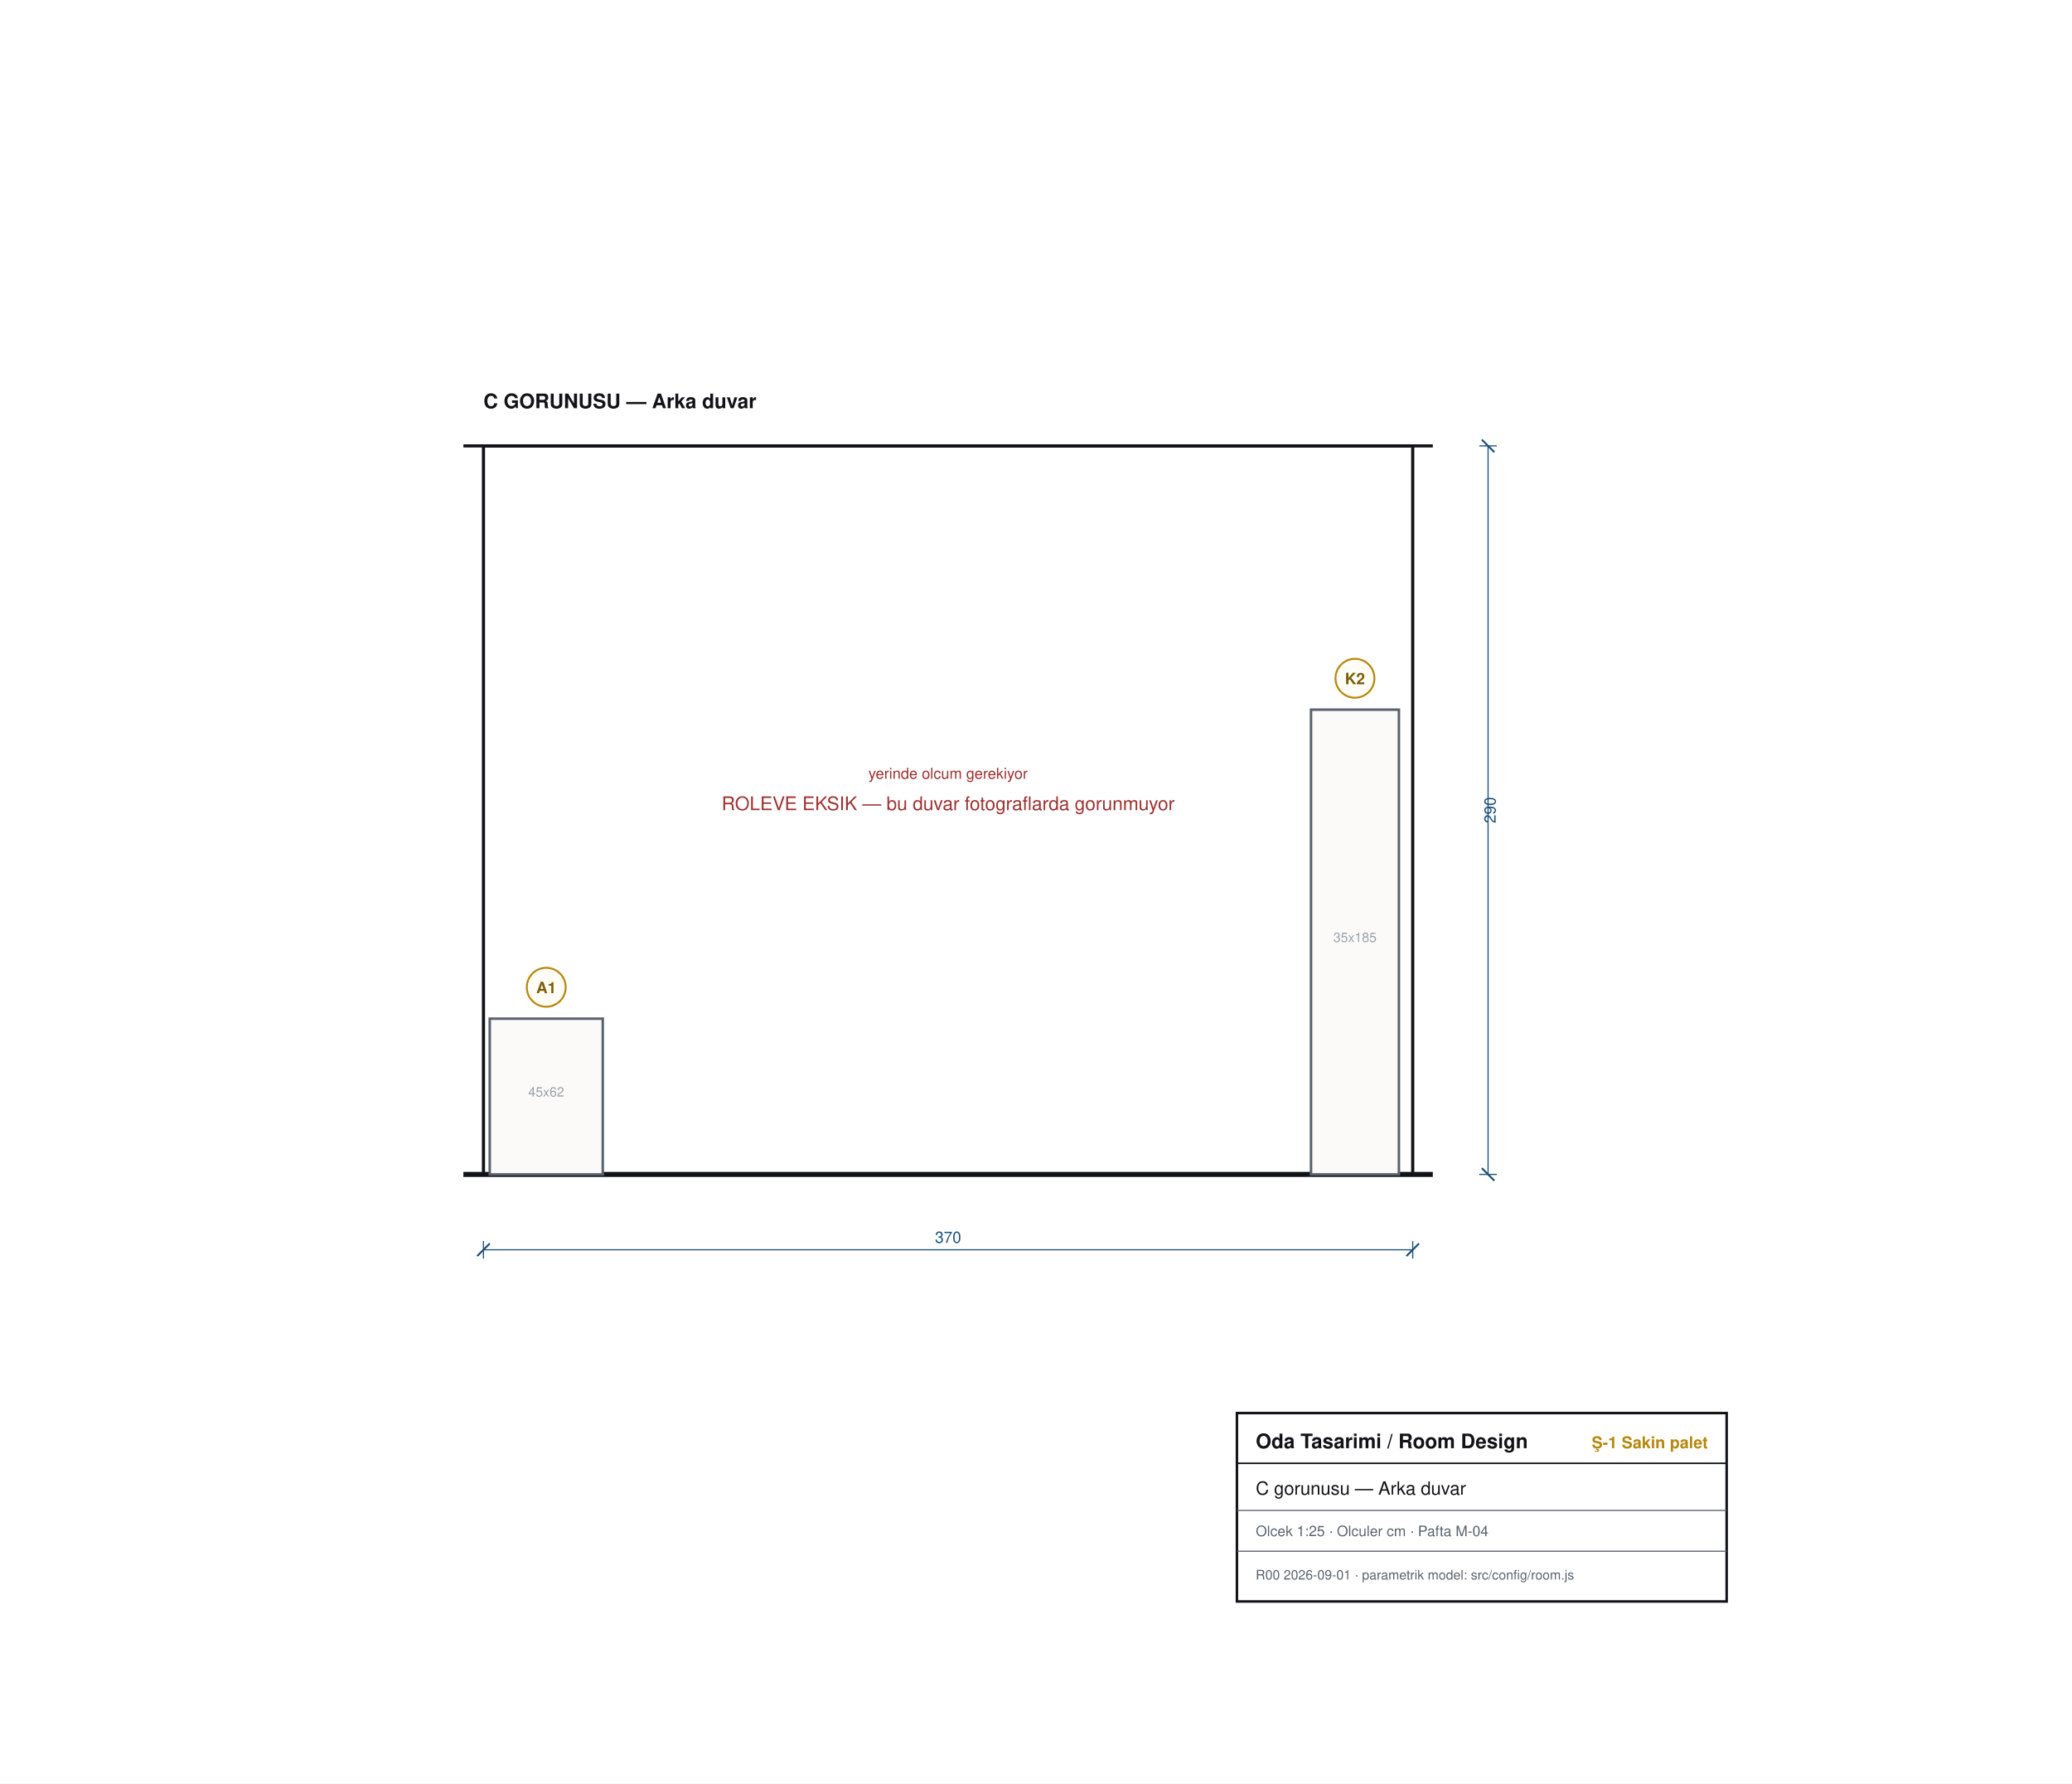
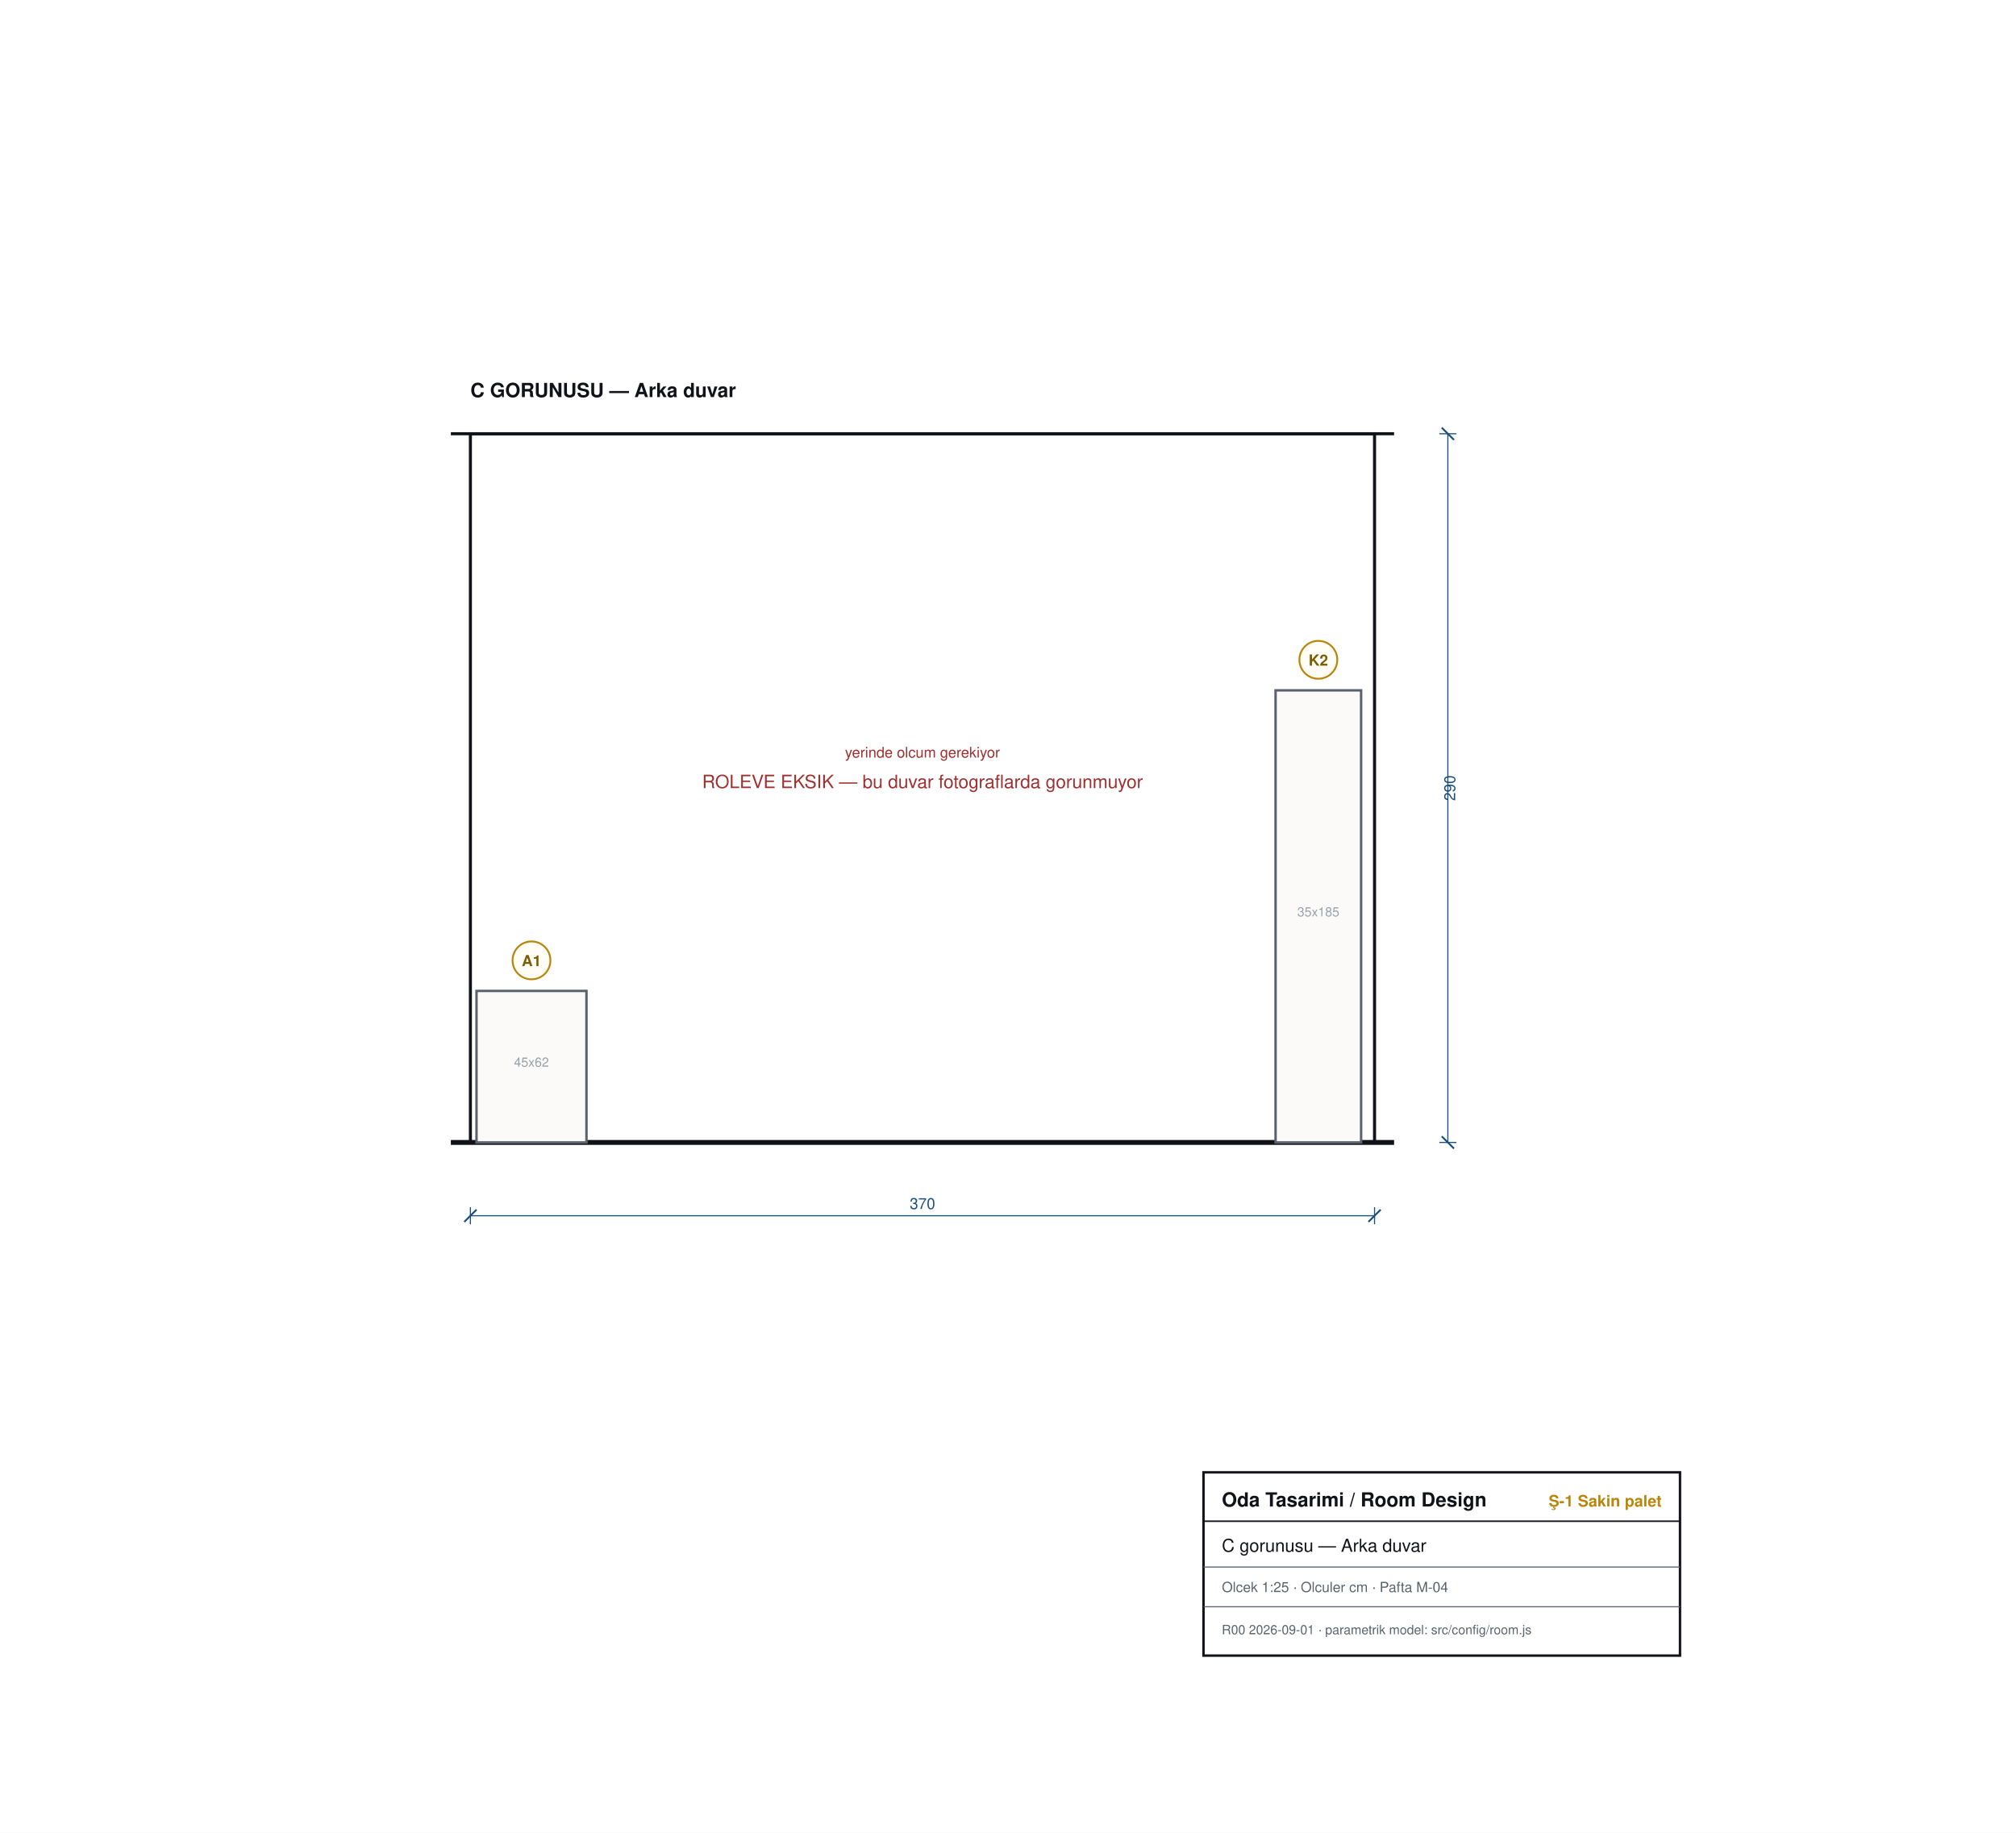
- <svg xmlns="http://www.w3.org/2000/svg" width="330mm" height="284mm" viewBox="0 0 330 284" font-family="Helvetica,Arial,sans-serif">
-   <rect width="330" height="284" fill="#ffffff" />
+ <svg xmlns="http://www.w3.org/2000/svg" width="330mm" height="300mm" viewBox="0 0 330 300" font-family="Helvetica,Arial,sans-serif">
+   <rect width="330" height="300" fill="#ffffff" />
  <rect x="77.00" y="71.00" width="148.00" height="116.00" fill="#ffffff" stroke="#111318" stroke-width="0.5" />
  <line x1="73.80" y1="187.00" x2="228.20" y2="187.00" stroke="#111318" stroke-width="0.8" />
  <line x1="73.80" y1="71.00" x2="228.20" y2="71.00" stroke="#111318" stroke-width="0.5" />
  <line x1="238.40" y1="71.00" x2="235.60" y2="71.00" stroke="#1b4f7a" stroke-width="0.18" />
  <line x1="238.40" y1="187.00" x2="235.60" y2="187.00" stroke="#1b4f7a" stroke-width="0.18" />
  <line x1="237.00" y1="71.00" x2="237.00" y2="187.00" stroke="#1b4f7a" stroke-width="0.18" />
  <line x1="236.00" y1="70.00" x2="238.00" y2="72.00" stroke="#1b4f7a" stroke-width="0.3" />
  <line x1="236.00" y1="186.00" x2="238.00" y2="188.00" stroke="#1b4f7a" stroke-width="0.3" />
  <text x="238.20" y="129.00" font-size="2.5" fill="#1b4f7a" text-anchor="middle" transform="rotate(-90 238.20 129.00)">290</text>
  <line x1="77.00" y1="197.60" x2="77.00" y2="200.40" stroke="#1b4f7a" stroke-width="0.18" />
  <line x1="225.00" y1="197.60" x2="225.00" y2="200.40" stroke="#1b4f7a" stroke-width="0.18" />
  <line x1="77.00" y1="199.00" x2="225.00" y2="199.00" stroke="#1b4f7a" stroke-width="0.18" />
  <line x1="76.00" y1="200.00" x2="78.00" y2="198.00" stroke="#1b4f7a" stroke-width="0.3" />
  <line x1="224.00" y1="200.00" x2="226.00" y2="198.00" stroke="#1b4f7a" stroke-width="0.3" />
  <text x="151.00" y="197.90" font-size="2.5" fill="#1b4f7a" text-anchor="middle">370</text>
  <text x="151.00" y="129.00" font-size="3" fill="#a03030" text-anchor="middle">ROLEVE EKSIK — bu duvar fotograflarda gorunmuyor</text>
  <text x="151.00" y="124.00" font-size="2.4" fill="#a03030" text-anchor="middle">yerinde olcum gerekiyor</text>
  <rect x="208.80" y="113.00" width="14.00" height="74.00" fill="#fbfaf8" stroke="#5a626e" stroke-width="0.4" />
  <circle cx="215.80" cy="108.00" r="3.10" fill="#fffdf5" stroke="#b8860b" stroke-width="0.3" />
  <text x="215.80" y="108.95" font-size="2.5" fill="#7a5c05" text-anchor="middle" font-weight="700">K2</text>
  <text x="215.80" y="150.00" font-size="2.1" fill="#98a0ab" text-anchor="middle">35x185</text>
  <rect x="78.00" y="162.20" width="18.00" height="24.80" fill="#fbfaf8" stroke="#5a626e" stroke-width="0.4" />
  <circle cx="87.00" cy="157.20" r="3.10" fill="#fffdf5" stroke="#b8860b" stroke-width="0.3" />
  <text x="87.00" y="158.15" font-size="2.5" fill="#7a5c05" text-anchor="middle" font-weight="700">A1</text>
  <text x="87.00" y="174.60" font-size="2.1" fill="#98a0ab" text-anchor="middle">45x62</text>
  <text x="77.00" y="65.00" font-size="3.2" fill="#111318" text-anchor="start" font-weight="700">C GORUNUSU — Arka duvar</text>
-   <rect x="197.00" y="225.00" width="78.00" height="30.00" fill="#ffffff" stroke="#111318" stroke-width="0.4" />
-   <line x1="197.00" y1="233.00" x2="275.00" y2="233.00" stroke="#111318" stroke-width="0.25" />
-   <line x1="197.00" y1="240.50" x2="275.00" y2="240.50" stroke="#5a626e" stroke-width="0.18" />
-   <line x1="197.00" y1="247.00" x2="275.00" y2="247.00" stroke="#5a626e" stroke-width="0.18" />
-   <text x="200.00" y="230.60" font-size="3.2" fill="#111318" text-anchor="start" font-weight="700">Oda Tasarimi / Room Design</text>
-   <text x="200.00" y="238.00" font-size="2.9" fill="#111318" text-anchor="start">C gorunusu — Arka duvar</text>
-   <text x="200.00" y="244.60" font-size="2.3" fill="#5a626e" text-anchor="start">Olcek 1:25  ·  Olculer cm  ·  Pafta M-04</text>
-   <text x="272.00" y="230.60" font-size="2.6" fill="#b8860b" text-anchor="end" font-weight="700">Ş-1 Sakin palet</text>
-   <text x="200.00" y="251.50" font-size="2.1" fill="#5a626e" text-anchor="start">R00  2026-09-01  ·  parametrik model: src/config/room.js</text>
+   <rect x="197.00" y="241.00" width="78.00" height="30.00" fill="#ffffff" stroke="#111318" stroke-width="0.4" />
+   <line x1="197.00" y1="249.00" x2="275.00" y2="249.00" stroke="#111318" stroke-width="0.25" />
+   <line x1="197.00" y1="256.50" x2="275.00" y2="256.50" stroke="#5a626e" stroke-width="0.18" />
+   <line x1="197.00" y1="263.00" x2="275.00" y2="263.00" stroke="#5a626e" stroke-width="0.18" />
+   <text x="200.00" y="246.60" font-size="3.2" fill="#111318" text-anchor="start" font-weight="700">Oda Tasarimi / Room Design</text>
+   <text x="200.00" y="254.00" font-size="2.9" fill="#111318" text-anchor="start">C gorunusu — Arka duvar</text>
+   <text x="200.00" y="260.60" font-size="2.3" fill="#5a626e" text-anchor="start">Olcek 1:25  ·  Olculer cm  ·  Pafta M-04</text>
+   <text x="272.00" y="246.60" font-size="2.6" fill="#b8860b" text-anchor="end" font-weight="700">Ş-1 Sakin palet</text>
+   <text x="200.00" y="267.50" font-size="2.1" fill="#5a626e" text-anchor="start">R00  2026-09-01  ·  parametrik model: src/config/room.js</text>
</svg>
